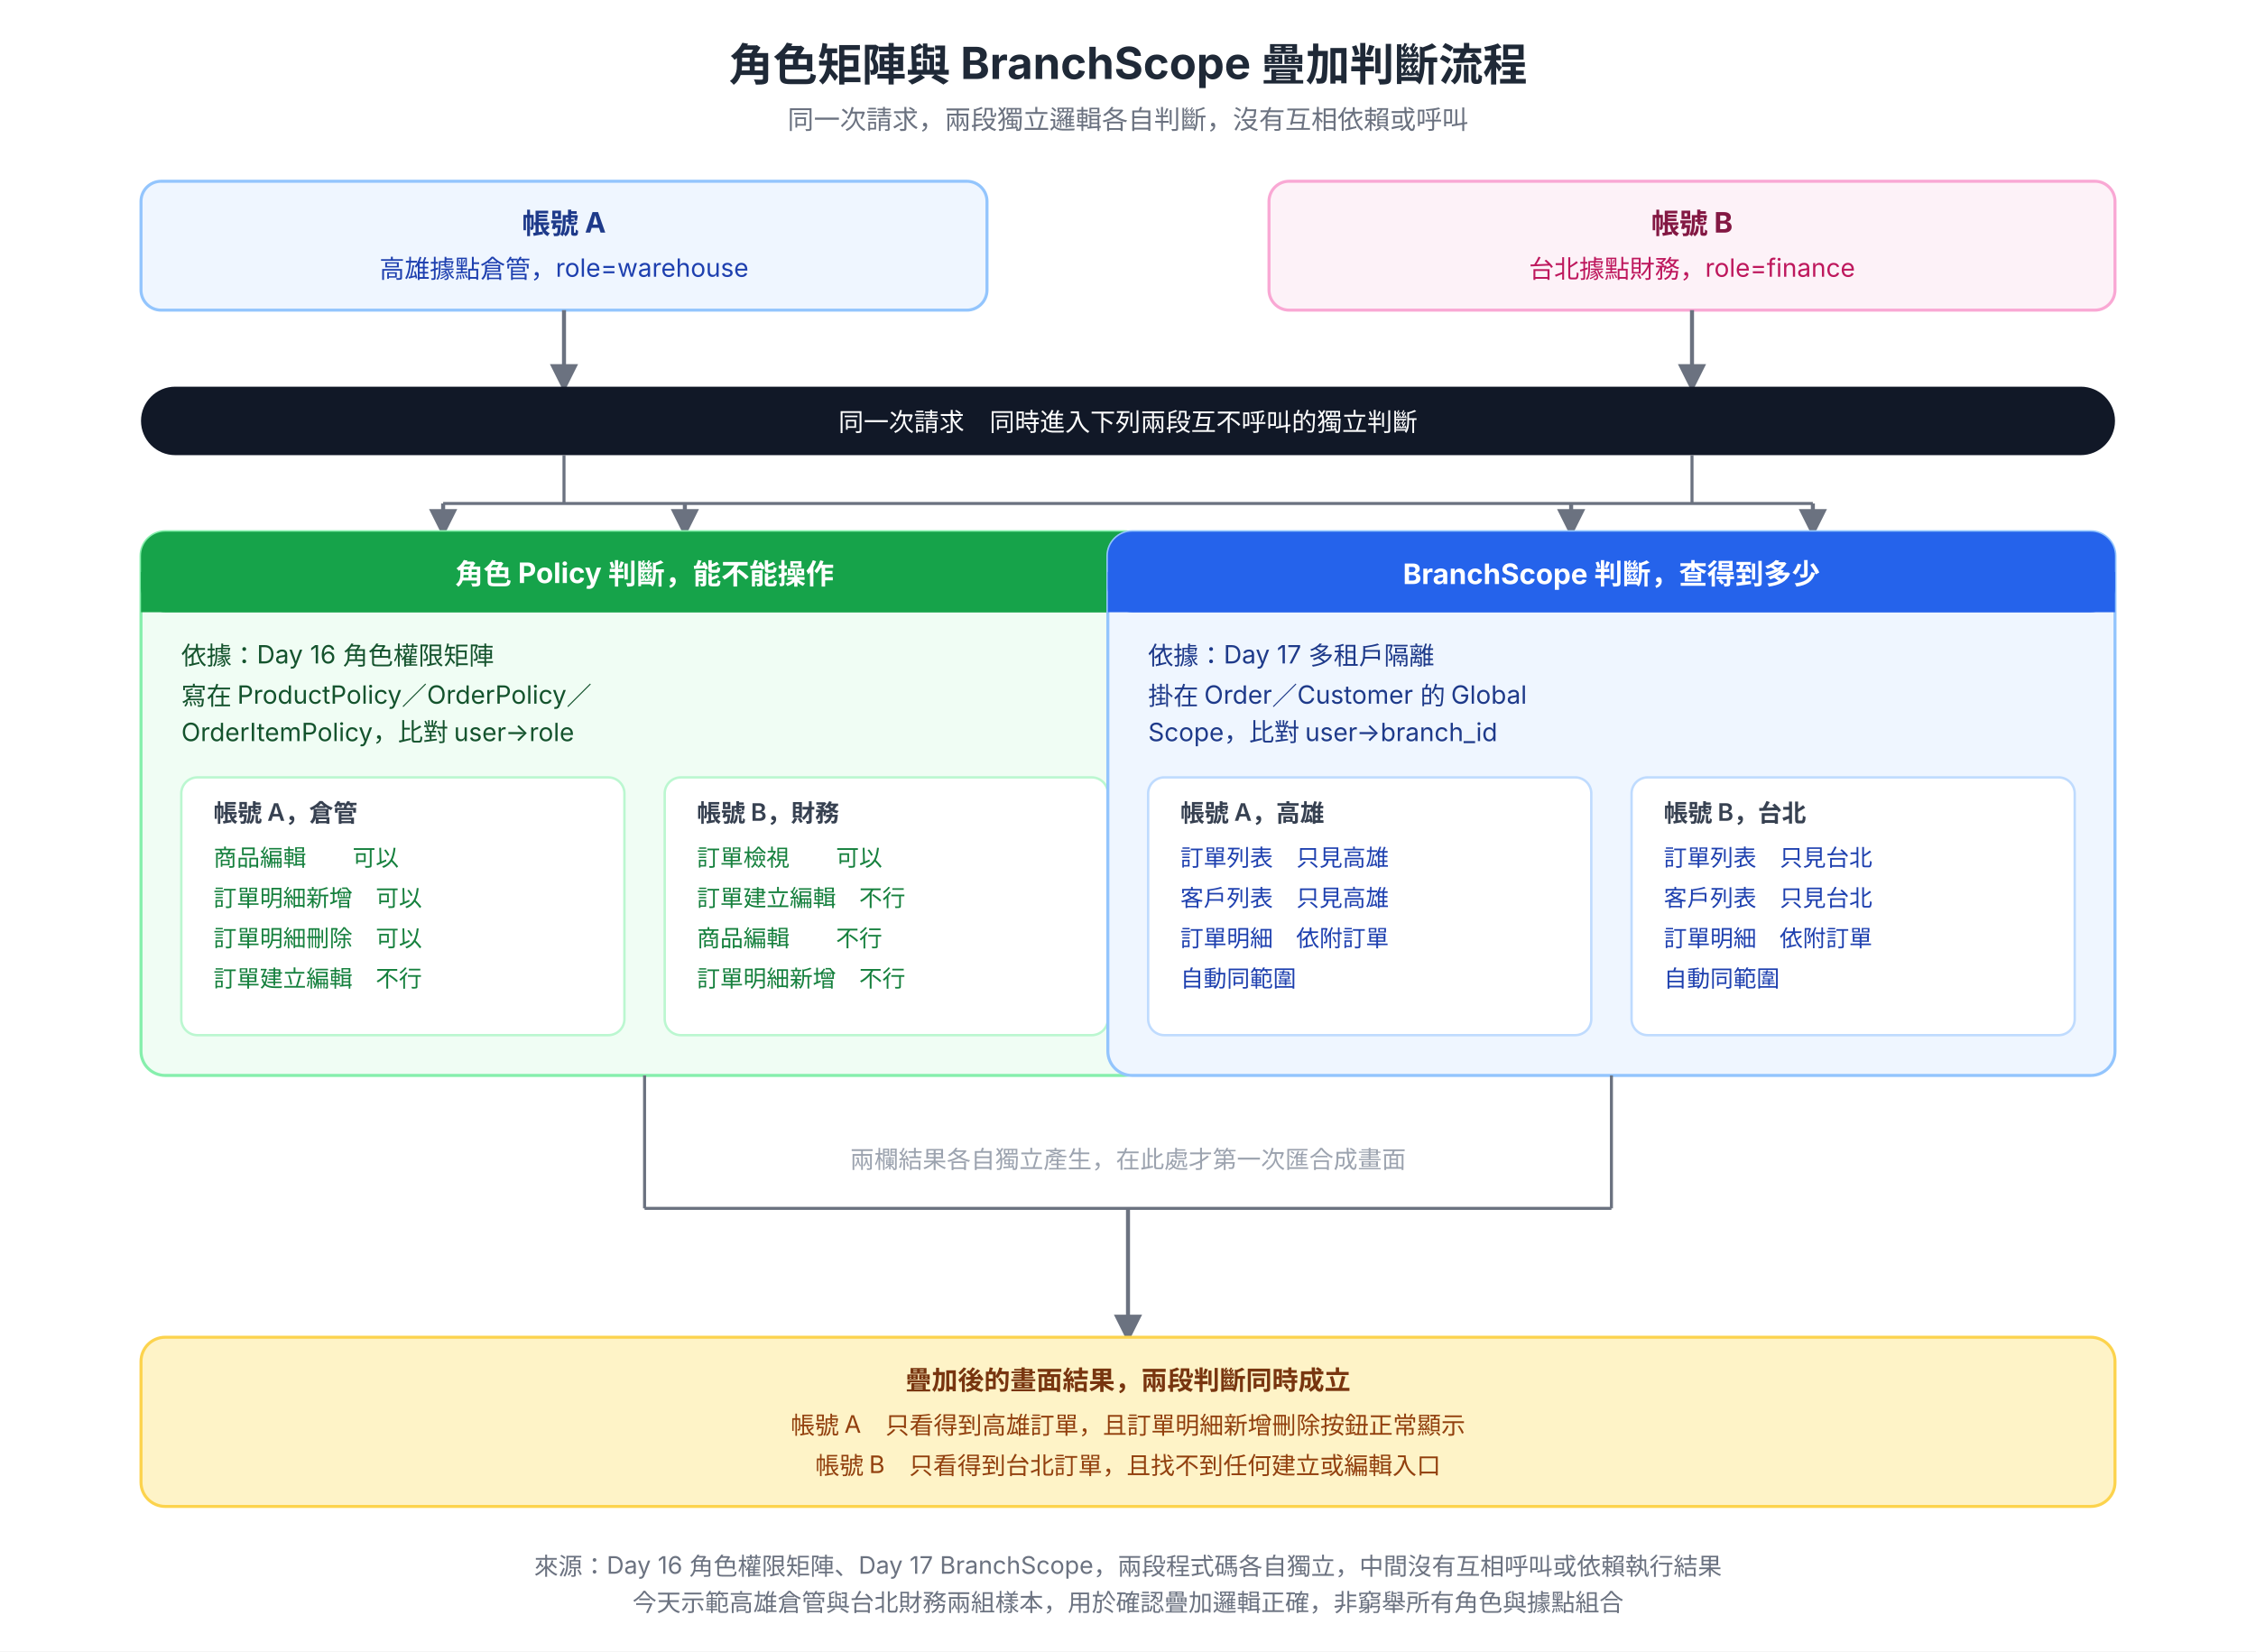
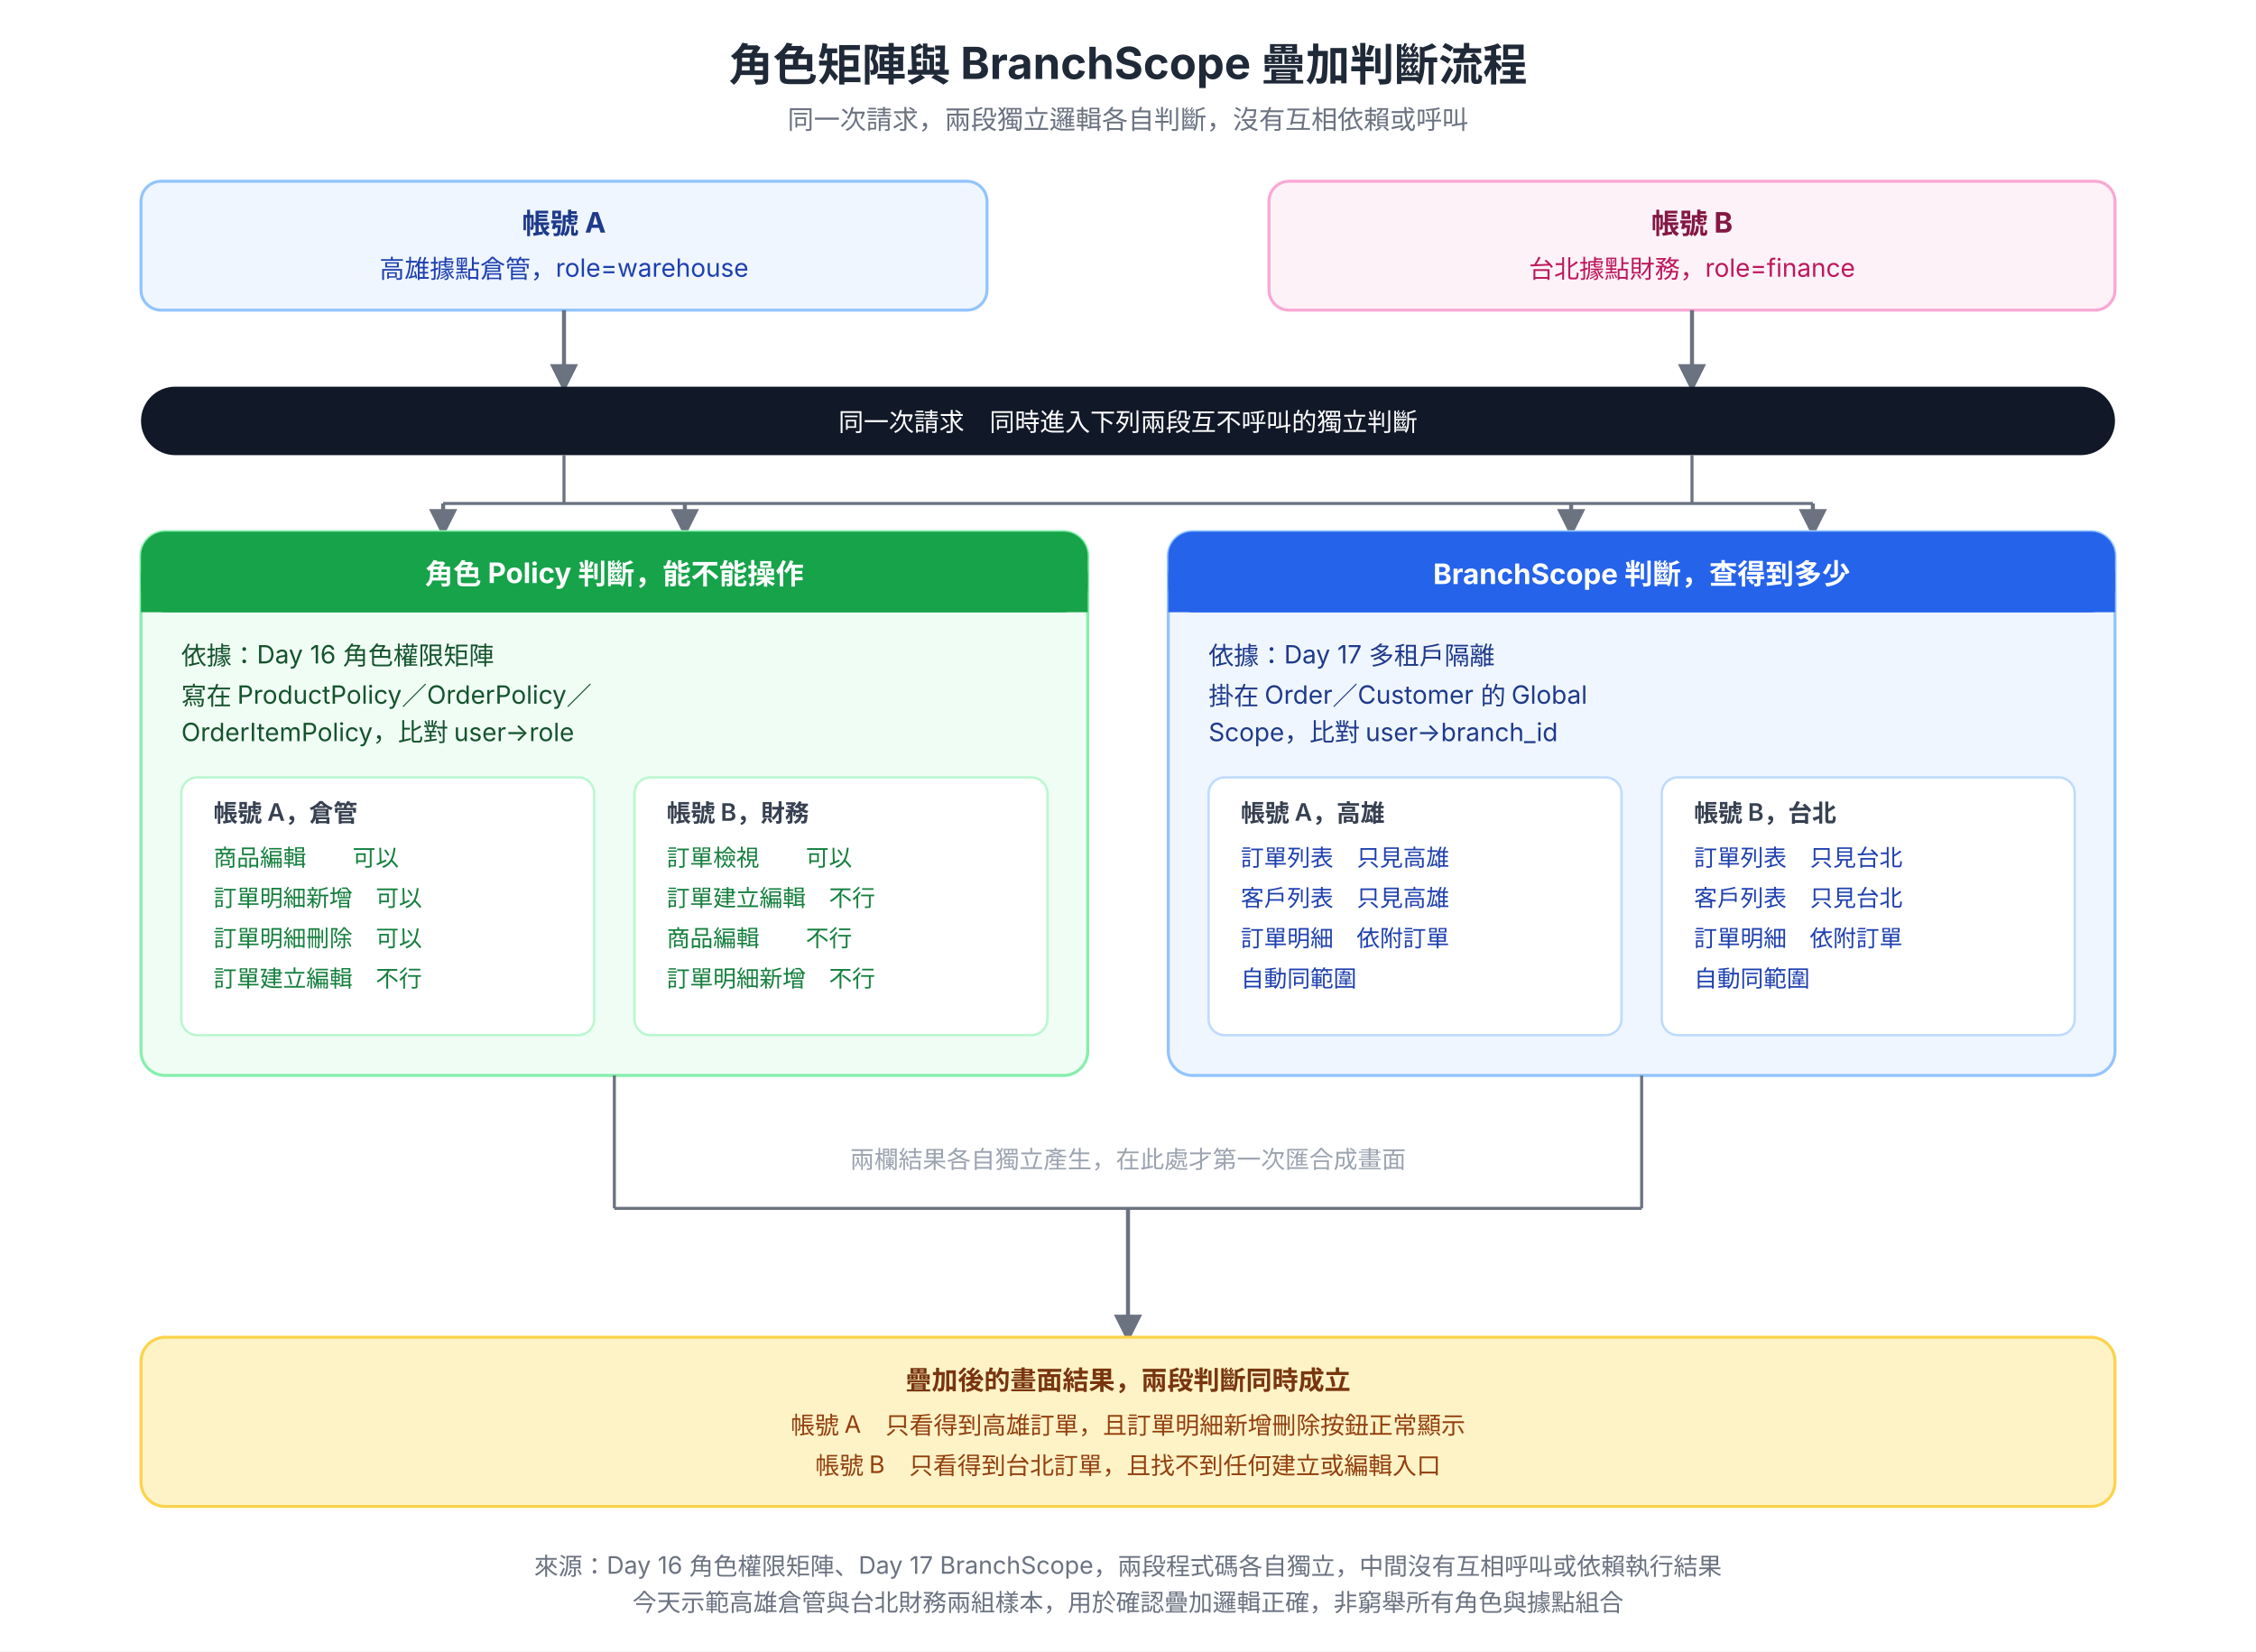
<svg xmlns="http://www.w3.org/2000/svg" width="1120" height="820" viewBox="0 0 1120 820" font-family="'Noto Sans TC', 'PingFang TC', 'Microsoft JhengHei', -apple-system, sans-serif">
  <rect x="0" y="0" width="1120" height="820" fill="#ffffff" />
  <text x="560" y="40" text-anchor="middle" font-size="22" font-weight="700" fill="#1f2937">角色矩陣與 BranchScope 疊加判斷流程</text>
  <text x="560" y="64" text-anchor="middle" font-size="13" fill="#6b7280">同一次請求，兩段獨立邏輯各自判斷，沒有互相依賴或呼叫</text>
  <rect x="70" y="90" width="420" height="64" rx="10" fill="#eff6ff" stroke="#93c5fd" stroke-width="1.5" />
  <text x="280" y="116" text-anchor="middle" font-size="14" font-weight="700" fill="#1e3a8a">帳號 A</text>
  <text x="280" y="138" text-anchor="middle" font-size="12.5" fill="#1e40af">高雄據點倉管，role=warehouse</text>
  <rect x="630" y="90" width="420" height="64" rx="10" fill="#fdf2f8" stroke="#f9a8d4" stroke-width="1.5" />
  <text x="840" y="116" text-anchor="middle" font-size="14" font-weight="700" fill="#831843">帳號 B</text>
  <text x="840" y="138" text-anchor="middle" font-size="12.5" fill="#be185d">台北據點財務，role=finance</text>
  <line x1="280" y1="154" x2="280" y2="192" stroke="#6b7280" stroke-width="2" marker-end="url(#arrow-gray)" />
  <line x1="840" y1="154" x2="840" y2="192" stroke="#6b7280" stroke-width="2" marker-end="url(#arrow-gray)" />
  <rect x="70" y="192" width="980" height="34" rx="17" fill="#111827" />
  <text x="560" y="214" text-anchor="middle" font-size="12.5" fill="#ffffff">同一次請求　同時進入下列兩段互不呼叫的獨立判斷</text>
  <line x1="280" y1="226" x2="280" y2="250" stroke="#6b7280" stroke-width="1.5" />
  <line x1="840" y1="226" x2="840" y2="250" stroke="#6b7280" stroke-width="1.5" />
  <line x1="220" y1="250" x2="900" y2="250" stroke="#6b7280" stroke-width="1.5" />
  <line x1="220" y1="250" x2="220" y2="264" stroke="#6b7280" stroke-width="2" marker-end="url(#arrow-gray)" />
  <line x1="900" y1="250" x2="900" y2="264" stroke="#6b7280" stroke-width="2" marker-end="url(#arrow-gray)" />
  <line x1="340" y1="250" x2="340" y2="264" stroke="#6b7280" stroke-width="2" marker-end="url(#arrow-gray)" />
  <line x1="780" y1="250" x2="780" y2="264" stroke="#6b7280" stroke-width="2" marker-end="url(#arrow-gray)" />
-   <rect x="70" y="264" width="500" height="270" rx="12" fill="#f0fdf4" stroke="#86efac" stroke-width="1.5" />
-   <rect x="70" y="264" width="500" height="40" rx="12" fill="#16a34a" />
-   <rect x="70" y="284" width="500" height="20" fill="#16a34a" />
-   <text x="320" y="290" text-anchor="middle" font-size="14" font-weight="700" fill="#ffffff">角色 Policy 判斷，能不能操作</text>
+   <rect x="70" y="264" width="470" height="270" rx="12" fill="#f0fdf4" stroke="#86efac" stroke-width="1.5" />
+   <rect x="70" y="264" width="470" height="40" rx="12" fill="#16a34a" />
+   <rect x="70" y="284" width="470" height="20" fill="#16a34a" />
+   <text x="305" y="290" text-anchor="middle" font-size="14" font-weight="700" fill="#ffffff">角色 Policy 判斷，能不能操作</text>
  <text x="90" y="330" font-size="12.5" fill="#14532d">依據：Day 16 角色權限矩陣</text>
  <text x="90" y="350" font-size="12.5" fill="#14532d">寫在 ProductPolicy／OrderPolicy／</text>
  <text x="90" y="368" font-size="12.5" fill="#14532d">OrderItemPolicy，比對 user-&gt;role</text>
-   <rect x="90" y="386" width="220" height="128" rx="8" fill="#ffffff" stroke="#bbf7d0" stroke-width="1.2" />
+   <rect x="90" y="386" width="205" height="128" rx="8" fill="#ffffff" stroke="#bbf7d0" stroke-width="1.2" />
  <text x="106" y="408" font-size="12" font-weight="600" fill="#374151">帳號 A，倉管</text>
  <text x="106" y="430" font-size="11.5" fill="#15803d">商品編輯　　可以</text>
  <text x="106" y="450" font-size="11.5" fill="#15803d">訂單明細新增　可以</text>
  <text x="106" y="470" font-size="11.5" fill="#15803d">訂單明細刪除　可以</text>
  <text x="106" y="490" font-size="11.5" fill="#15803d">訂單建立編輯　不行</text>
-   <rect x="330" y="386" width="220" height="128" rx="8" fill="#ffffff" stroke="#bbf7d0" stroke-width="1.2" />
-   <text x="346" y="408" font-size="12" font-weight="600" fill="#374151">帳號 B，財務</text>
-   <text x="346" y="430" font-size="11.5" fill="#15803d">訂單檢視　　可以</text>
-   <text x="346" y="450" font-size="11.5" fill="#15803d">訂單建立編輯　不行</text>
-   <text x="346" y="470" font-size="11.5" fill="#15803d">商品編輯　　不行</text>
-   <text x="346" y="490" font-size="11.5" fill="#15803d">訂單明細新增　不行</text>
-   <rect x="550" y="264" width="500" height="270" rx="12" fill="#eff6ff" stroke="#93c5fd" stroke-width="1.5" />
-   <rect x="550" y="264" width="500" height="40" rx="12" fill="#2563eb" />
-   <rect x="550" y="284" width="500" height="20" fill="#2563eb" />
-   <text x="800" y="290" text-anchor="middle" font-size="14" font-weight="700" fill="#ffffff">BranchScope 判斷，查得到多少</text>
-   <text x="570" y="330" font-size="12.5" fill="#1e3a8a">依據：Day 17 多租戶隔離</text>
-   <text x="570" y="350" font-size="12.5" fill="#1e3a8a">掛在 Order／Customer 的 Global</text>
-   <text x="570" y="368" font-size="12.5" fill="#1e3a8a">Scope，比對 user-&gt;branch_id</text>
-   <rect x="570" y="386" width="220" height="128" rx="8" fill="#ffffff" stroke="#bfdbfe" stroke-width="1.2" />
-   <text x="586" y="408" font-size="12" font-weight="600" fill="#374151">帳號 A，高雄</text>
-   <text x="586" y="430" font-size="11.5" fill="#1e40af">訂單列表　只見高雄</text>
-   <text x="586" y="450" font-size="11.5" fill="#1e40af">客戶列表　只見高雄</text>
-   <text x="586" y="470" font-size="11.5" fill="#1e40af">訂單明細　依附訂單</text>
-   <text x="586" y="490" font-size="11.5" fill="#1e40af">　　　　自動同範圍</text>
-   <rect x="810" y="386" width="220" height="128" rx="8" fill="#ffffff" stroke="#bfdbfe" stroke-width="1.2" />
-   <text x="826" y="408" font-size="12" font-weight="600" fill="#374151">帳號 B，台北</text>
-   <text x="826" y="430" font-size="11.5" fill="#1e40af">訂單列表　只見台北</text>
-   <text x="826" y="450" font-size="11.5" fill="#1e40af">客戶列表　只見台北</text>
-   <text x="826" y="470" font-size="11.5" fill="#1e40af">訂單明細　依附訂單</text>
-   <text x="826" y="490" font-size="11.5" fill="#1e40af">　　　　自動同範圍</text>
-   <line x1="320" y1="534" x2="320" y2="600" stroke="#6b7280" stroke-width="1.5" />
-   <line x1="800" y1="534" x2="800" y2="600" stroke="#6b7280" stroke-width="1.5" />
-   <line x1="320" y1="600" x2="800" y2="600" stroke="#6b7280" stroke-width="1.5" />
+   <rect x="315" y="386" width="205" height="128" rx="8" fill="#ffffff" stroke="#bbf7d0" stroke-width="1.2" />
+   <text x="331" y="408" font-size="12" font-weight="600" fill="#374151">帳號 B，財務</text>
+   <text x="331" y="430" font-size="11.5" fill="#15803d">訂單檢視　　可以</text>
+   <text x="331" y="450" font-size="11.5" fill="#15803d">訂單建立編輯　不行</text>
+   <text x="331" y="470" font-size="11.5" fill="#15803d">商品編輯　　不行</text>
+   <text x="331" y="490" font-size="11.5" fill="#15803d">訂單明細新增　不行</text>
+   <rect x="580" y="264" width="470" height="270" rx="12" fill="#eff6ff" stroke="#93c5fd" stroke-width="1.5" />
+   <rect x="580" y="264" width="470" height="40" rx="12" fill="#2563eb" />
+   <rect x="580" y="284" width="470" height="20" fill="#2563eb" />
+   <text x="815" y="290" text-anchor="middle" font-size="14" font-weight="700" fill="#ffffff">BranchScope 判斷，查得到多少</text>
+   <text x="600" y="330" font-size="12.5" fill="#1e3a8a">依據：Day 17 多租戶隔離</text>
+   <text x="600" y="350" font-size="12.5" fill="#1e3a8a">掛在 Order／Customer 的 Global</text>
+   <text x="600" y="368" font-size="12.5" fill="#1e3a8a">Scope，比對 user-&gt;branch_id</text>
+   <rect x="600" y="386" width="205" height="128" rx="8" fill="#ffffff" stroke="#bfdbfe" stroke-width="1.2" />
+   <text x="616" y="408" font-size="12" font-weight="600" fill="#374151">帳號 A，高雄</text>
+   <text x="616" y="430" font-size="11.5" fill="#1e40af">訂單列表　只見高雄</text>
+   <text x="616" y="450" font-size="11.5" fill="#1e40af">客戶列表　只見高雄</text>
+   <text x="616" y="470" font-size="11.5" fill="#1e40af">訂單明細　依附訂單</text>
+   <text x="616" y="490" font-size="11.5" fill="#1e40af">　　　　自動同範圍</text>
+   <rect x="825" y="386" width="205" height="128" rx="8" fill="#ffffff" stroke="#bfdbfe" stroke-width="1.2" />
+   <text x="841" y="408" font-size="12" font-weight="600" fill="#374151">帳號 B，台北</text>
+   <text x="841" y="430" font-size="11.5" fill="#1e40af">訂單列表　只見台北</text>
+   <text x="841" y="450" font-size="11.5" fill="#1e40af">客戶列表　只見台北</text>
+   <text x="841" y="470" font-size="11.5" fill="#1e40af">訂單明細　依附訂單</text>
+   <text x="841" y="490" font-size="11.5" fill="#1e40af">　　　　自動同範圍</text>
+   <line x1="305" y1="534" x2="305" y2="600" stroke="#6b7280" stroke-width="1.5" />
+   <line x1="815" y1="534" x2="815" y2="600" stroke="#6b7280" stroke-width="1.5" />
+   <line x1="305" y1="600" x2="815" y2="600" stroke="#6b7280" stroke-width="1.5" />
  <line x1="560" y1="600" x2="560" y2="664" stroke="#6b7280" stroke-width="2" marker-end="url(#arrow-gray)" />
  <text x="560" y="580" text-anchor="middle" font-size="12" fill="#9ca3af">兩欄結果各自獨立產生，在此處才第一次匯合成畫面</text>
  <rect x="70" y="664" width="980" height="84" rx="12" fill="#fef3c7" stroke="#fcd34d" stroke-width="1.5" />
  <text x="560" y="690" text-anchor="middle" font-size="13" font-weight="700" fill="#78350f">疊加後的畫面結果，兩段判斷同時成立</text>
  <text x="560" y="712" text-anchor="middle" font-size="12" fill="#92400e">帳號 A　只看得到高雄訂單，且訂單明細新增刪除按鈕正常顯示</text>
  <text x="560" y="732" text-anchor="middle" font-size="12" fill="#92400e">帳號 B　只看得到台北訂單，且找不到任何建立或編輯入口</text>
  <text x="560" y="782" text-anchor="middle" font-size="12" fill="#6b7280">來源：Day 16 角色權限矩陣、Day 17 BranchScope，兩段程式碼各自獨立，中間沒有互相呼叫或依賴執行結果</text>
  <text x="560" y="800" text-anchor="middle" font-size="12" fill="#6b7280">今天示範高雄倉管與台北財務兩組樣本，用於確認疊加邏輯正確，非窮舉所有角色與據點組合</text>
  <defs>
    <marker id="arrow-gray" viewBox="0 0 10 10" refX="8" refY="5" markerWidth="7" markerHeight="7" orient="auto-start-reverse">
      <path d="M 0 0 L 10 5 L 0 10 z" fill="#6b7280" />
    </marker>
  </defs>
</svg>
